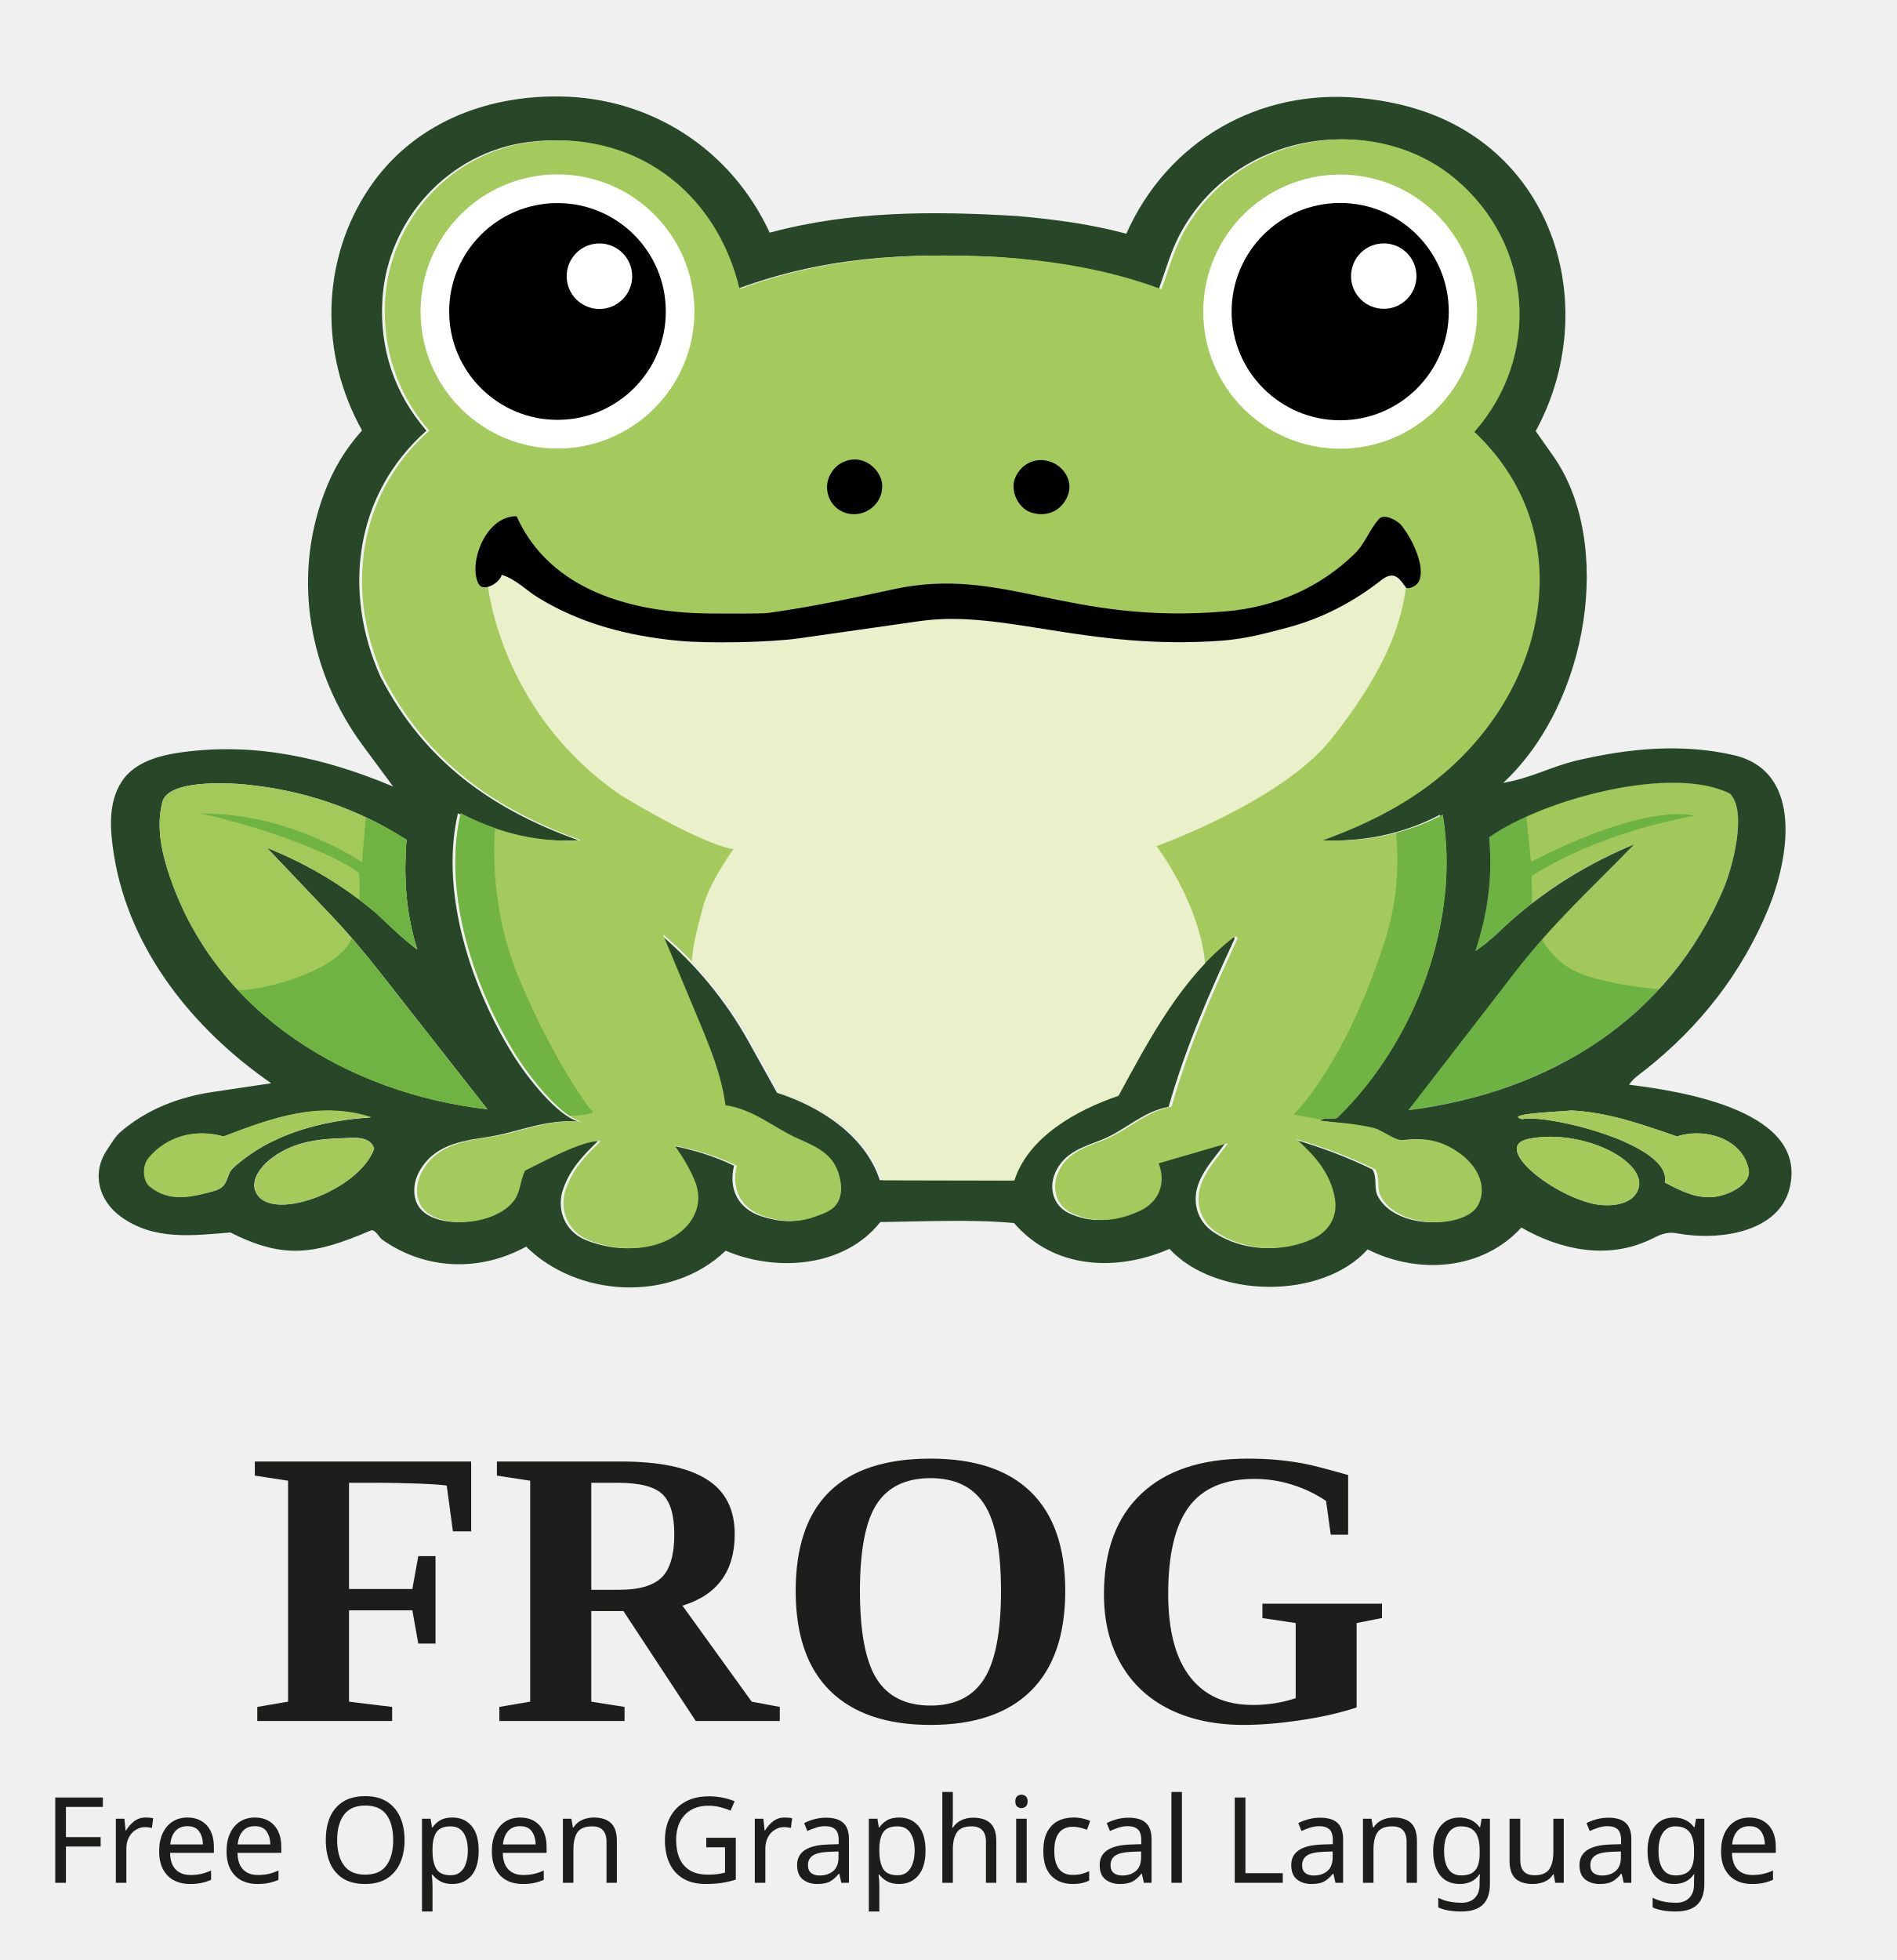
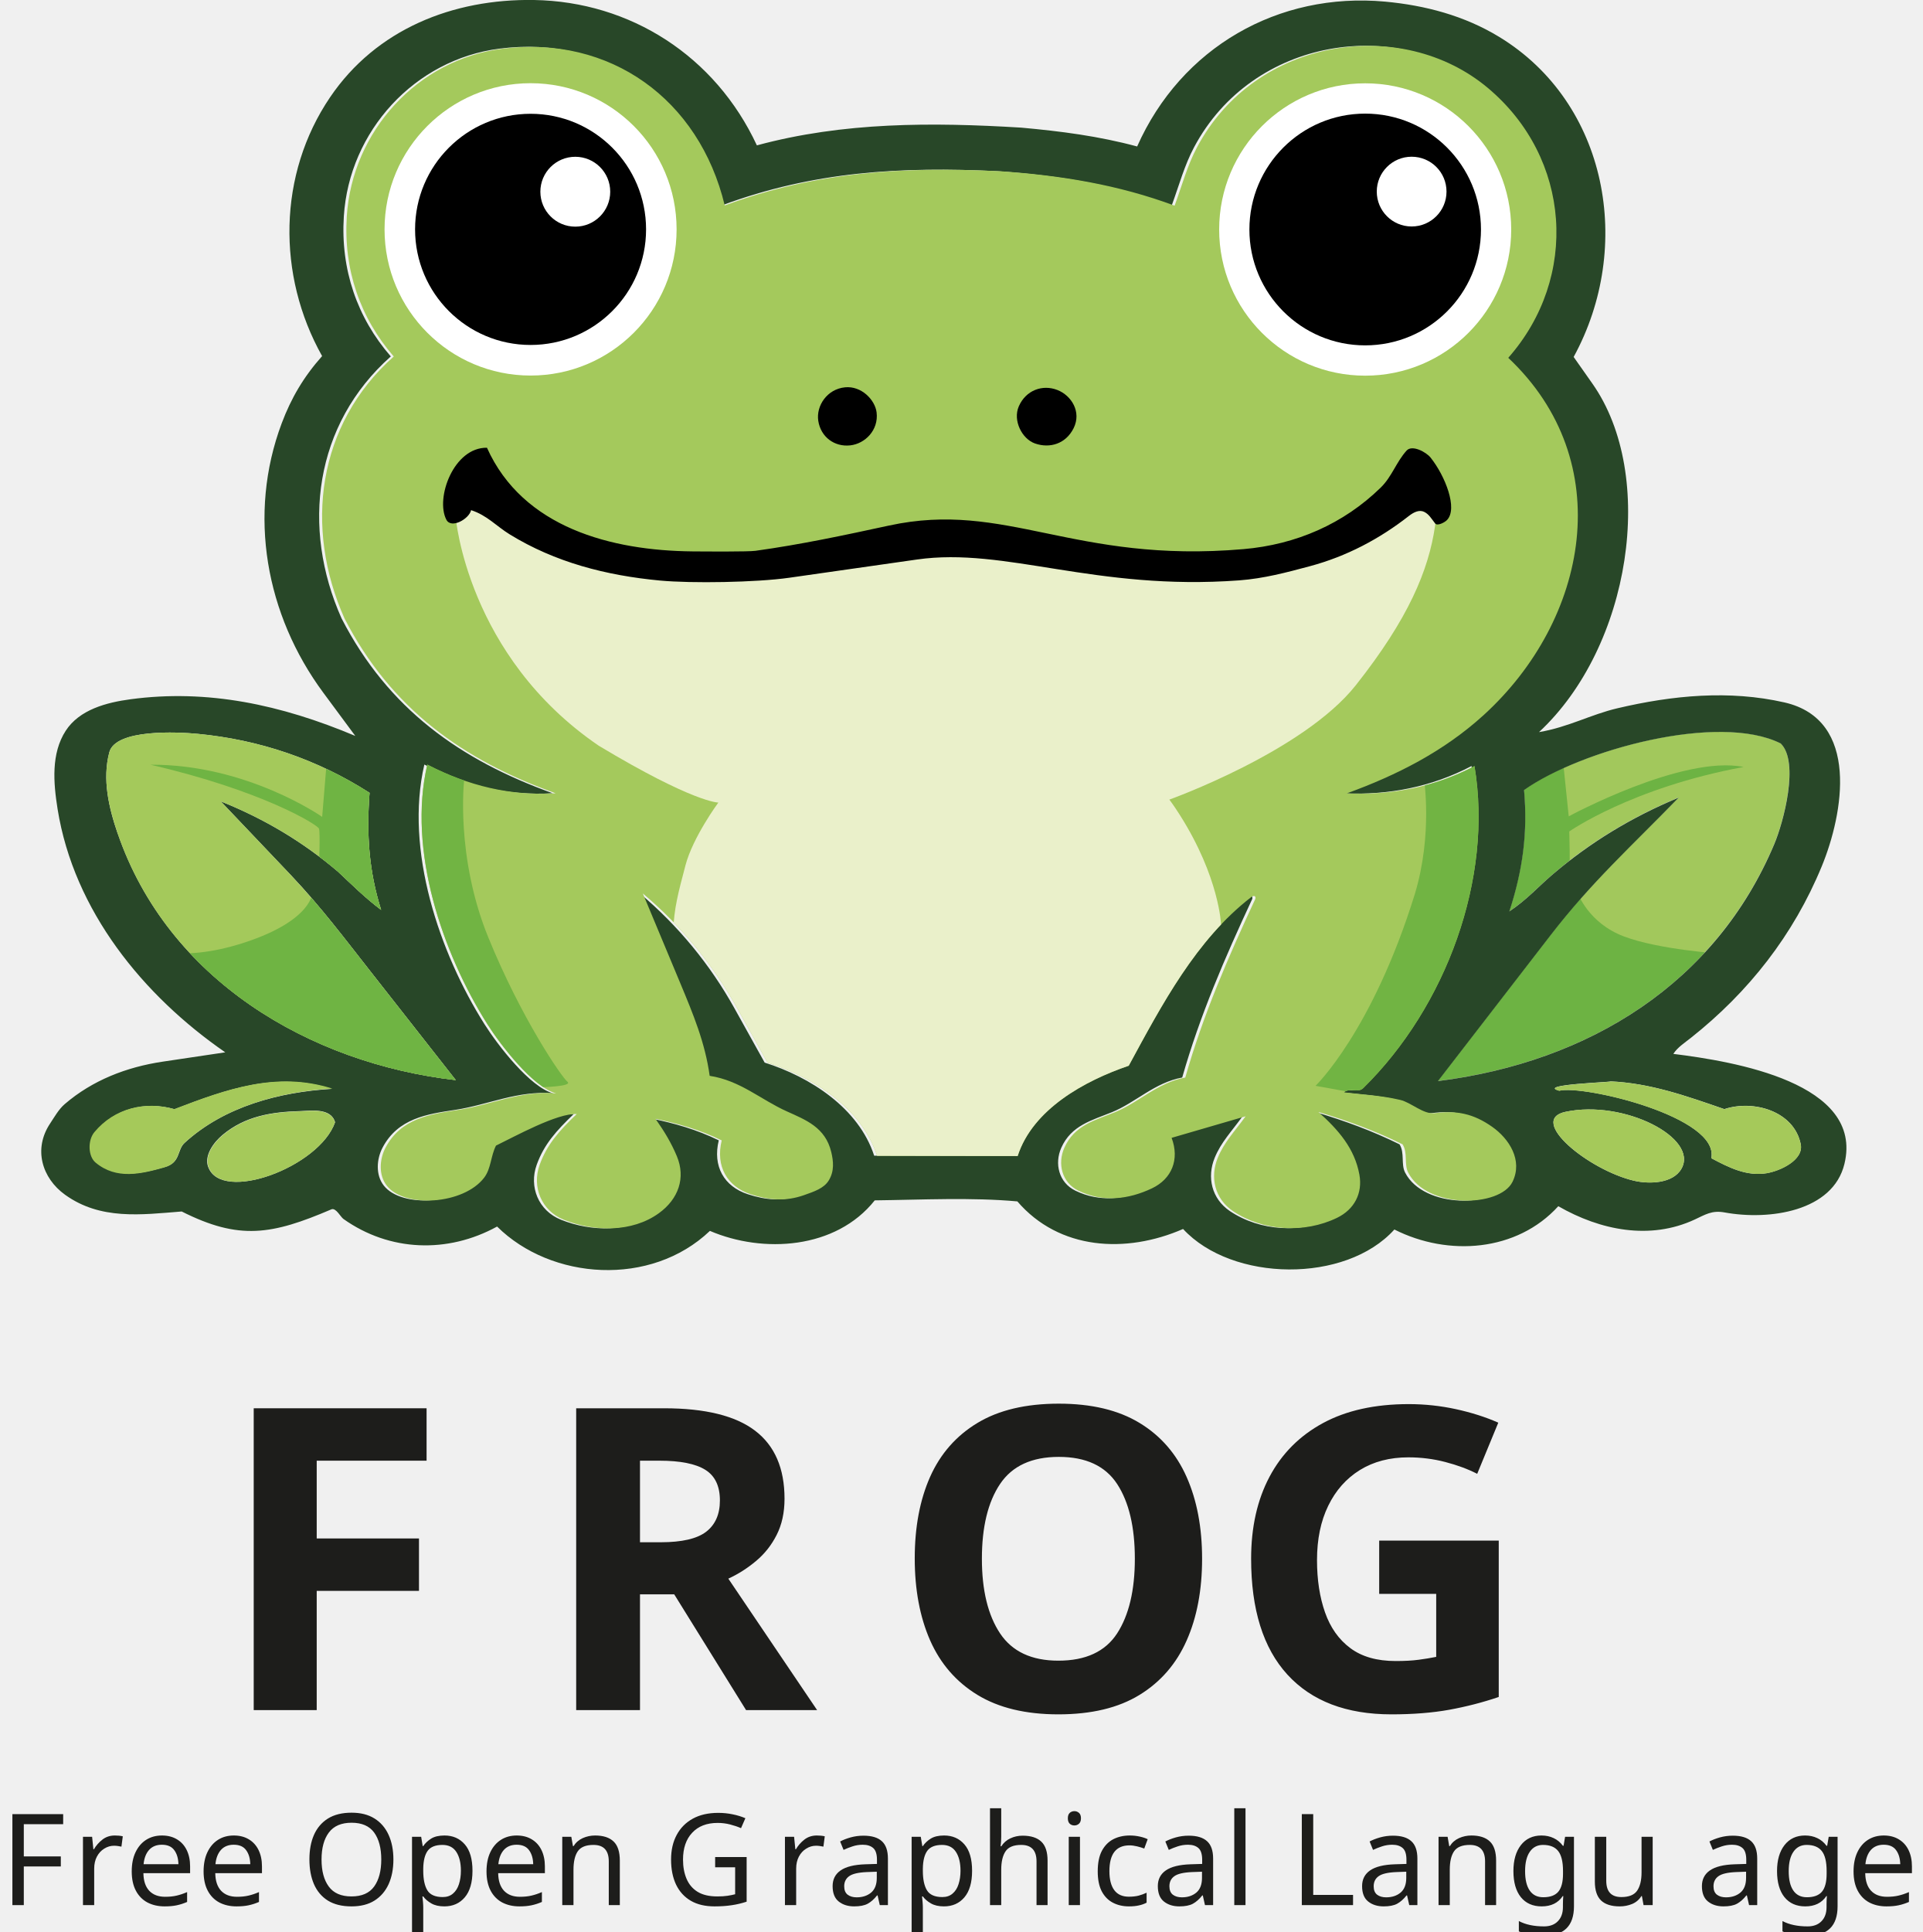
- <svg xmlns="http://www.w3.org/2000/svg" id="Calque_1" version="1.1" viewBox="0 0 349.16 360.77">
+ <svg xmlns="http://www.w3.org/2000/svg" id="Calque_1" data-name="Calque 1" viewBox="0 0 331.87 333.46">
  <defs>
    <style>
-       .st0 {
+       .cls-1 {
        fill: #a4c95b;
      }

-       .st1 {
+       .cls-2 {
+         font-family: Unbounded-SemiBold, Unbounded;
+         font-size: 72.96px;
+         font-weight: 600;
+       }
+ 
+       .cls-2, .cls-3 {
+         fill: #1d1d1b;
+       }
+ 
+       .cls-4 {
        fill: #eaf0ca;
      }

-       .st2 {
+       .cls-5 {
        fill: #71b443;
      }

-       .st3 {
+       .cls-6 {
+         letter-spacing: 0em;
+       }
+ 
+       .cls-3 {
        font-family: ArialRoundedMTBold, 'Arial Rounded MT Bold';
        font-size: 22px;
      }

-       .st3, .st4 {
-         fill: #1d1d1b;
-       }
- 
-       .st5 {
+       .cls-7 {
        fill: #fff;
      }

-       .st6 {
+       .cls-8 {
        fill: #284728;
      }

-       .st7 {
+       .cls-9 {
+         letter-spacing: -.04em;
+       }
+ 
+       .cls-10 {
        fill: #a4c95c;
      }

-       .st8 {
+       .cls-11 {
        clip-path: url(#clippath-1);
      }

-       .st9 {
+       .cls-12 {
        fill: #a5c95a;
      }

-       .st10 {
+       .cls-13 {
+         letter-spacing: -.01em;
+       }
+ 
+       .cls-14 {
+         letter-spacing: 0em;
+       }
+ 
+       .cls-15 {
        fill: #a2c85c;
      }

-       .st4 {
-         font-family: Unbounded-SemiBold, XJFBXJ+Unbounded-SemiBold;
-         font-size: 72.96px;
-         font-weight: 600;
+       .cls-16 {
+         letter-spacing: -.02em;
      }

-       .st11 {
+       .cls-17 {
+         letter-spacing: -.02em;
+       }
+ 
+       .cls-18 {
        clip-path: url(#clippath-2);
      }

-       .st12 {
+       .cls-19 {
        clip-path: url(#clippath);
      }

-       .st13 {
+       .cls-20 {
        fill: #6db343;
      }

-       .st14 {
+       .cls-21 {
        fill: #6fb443;
      }
    </style>
    <clipPath id="clippath">
-       <path class="st10" d="M278.73,179.13l-19.44,25.17c26.22-3.3,47.98-16.97,58.06-40.9,1.6-3.8,4.37-14.15,1.11-17.37-10.71-5.37-34.46,1.09-44.31,8.04.65,7.29-.2,13.79-2.54,20.95,2.98-1.97,4.95-4.23,7.46-6.37,6.5-5.55,13.64-9.89,21.77-13.27-8.12,8.36-14.97,14.5-22.11,23.75Z" />
+       <path class="cls-15" d="M267.69,161.39l-19.44,25.17c26.22-3.3,47.98-16.97,58.06-40.9,1.6-3.8,4.37-14.15,1.11-17.37-10.71-5.37-34.46,1.09-44.31,8.04.65,7.29-.2,13.79-2.54,20.95,2.98-1.97,4.95-4.23,7.46-6.37,6.5-5.55,13.64-9.89,21.77-13.27-8.12,8.36-14.97,14.5-22.11,23.75Z" />
    </clipPath>
    <clipPath id="clippath-1">
-       <path class="st7" d="M205.91,201.68c5.77-10.63,11.62-21.73,21.13-29.09.44-.34.85-.25.73.29-4.73,10.16-9.04,20.08-12.1,30.84-4.78.88-8.01,4.3-12.15,5.99-3.44,1.4-7.01,2.25-8.73,6.14-1.2,2.71-.45,5.99,2.42,7.39,4.17,2.04,8.6,1.56,12.72-.4,3.4-1.62,4.79-4.97,3.38-8.71l12.78-3.72c-1.96,2.7-3.71,4.48-4.81,7.16-1.37,3.33-.55,7.09,2.65,9.22,5.2,3.48,12.33,3.86,17.93,1.15,3.02-1.46,4.45-4.27,3.87-7.46-.82-4.52-3.63-7.74-7.07-10.81,5.16,1.54,9.85,3.27,14.53,5.58.92,1.48.23,3.43.96,4.87,3.24,6.31,15.85,6.05,18.02,1.59,1.82-3.73-.61-7.44-3.51-9.48-3.25-2.29-6.14-2.86-9.91-2.36-1.96.26-4.08-1.85-5.98-2.29-3.37-.78-6.54-.92-9.69-1.3,1.05-.88,2.41.17,3.31-.73,14.33-14.07,22.46-36.24,19.21-55.58-6.97,3.65-14.36,5.04-22.06,4.71,8.63-3.13,16.73-7.24,23.6-13.48,18.18-16.53,23.28-43.82,4.29-61.7,12.24-13.87,10.89-34.49-3.52-46.58-14.89-12.49-40.11-8.75-50.21,10.24-1.68,3.16-2.51,6.34-3.87,10.08-9.72-3.62-19.64-5.23-30.04-5.94-16.8-.81-31.78.04-47.63,5.9-4.4-18.32-19.79-29.43-38.41-27.05-14.62,1.87-25.91,14.24-26.84,28.94-.58,9.16,2.3,17.5,8.11,24.18-13.21,11.73-15.5,29.53-8.5,45.22,8.03,15.61,20.49,24.45,36.45,30.17-7.76.48-15.06-1.28-22.16-4.95-3.43,14.77,2.6,32.5,10.38,44.81,2.27,3.59,7.89,10.9,11.88,11.94-6.12-.55-11.27,2-16.93,2.85-4.85.73-9.89,1.46-12.56,6.55-1.01,1.94-1.22,4.67.23,6.52,3.08,3.93,13.28,3.27,16.82-1.38,1.2-1.57,1.12-3.72,2.04-5.53,3.3-1.6,10.58-5.63,13.94-5.45-3.03,2.91-5.12,5.22-6.4,8.76-1.37,3.8.28,7.93,4.18,9.49,5.29,2.12,11.81,2.17,16.37-1.11,3.44-2.47,4.69-6.15,3.13-9.87-.94-2.24-2.07-4.15-3.68-6.44,3.75.78,7.56,1.83,11.43,3.72-1.09,4.47.92,7.95,5.01,9.3,3.12,1.02,6,1.27,9.17.16,1.8-.63,3.46-1.19,4.29-2.53,1.01-1.63.81-3.38.44-4.92-1.02-4.26-4.37-5.53-7.69-7.03-4.46-2-8.04-5.33-13.3-6.12-.78-5.7-2.84-10.63-5.03-15.89l-6.51-15.59c6.63,5.59,12.13,12.29,16.3,19.78l5.24,9.42c7.83,2.47,16.23,7.82,18.91,16.07l24.26.05c2.61-8.09,11.58-13,19.16-15.58Z" />
+       <path class="cls-10" d="M194.87,183.94c5.77-10.63,11.62-21.73,21.13-29.09.44-.34.85-.25.73.29-4.73,10.16-9.04,20.08-12.1,30.84-4.78.88-8.01,4.3-12.15,5.99-3.44,1.4-7.01,2.25-8.73,6.14-1.2,2.71-.45,5.99,2.42,7.39,4.17,2.04,8.6,1.56,12.72-.4,3.4-1.62,4.79-4.97,3.38-8.71l12.78-3.72c-1.96,2.7-3.71,4.48-4.81,7.16-1.37,3.33-.55,7.09,2.65,9.22,5.2,3.48,12.33,3.86,17.93,1.15,3.02-1.46,4.45-4.27,3.87-7.46-.82-4.52-3.63-7.74-7.07-10.81,5.16,1.54,9.85,3.27,14.53,5.58.92,1.48.23,3.43.96,4.87,3.24,6.31,15.85,6.05,18.02,1.59,1.82-3.73-.61-7.44-3.51-9.48-3.25-2.29-6.14-2.86-9.91-2.36-1.96.26-4.08-1.85-5.98-2.29-3.37-.78-6.54-.92-9.69-1.3,1.05-.88,2.41.17,3.31-.73,14.33-14.07,22.46-36.24,19.21-55.58-6.97,3.65-14.36,5.04-22.06,4.71,8.63-3.13,16.73-7.24,23.6-13.48,18.18-16.53,23.28-43.82,4.29-61.7,12.24-13.87,10.89-34.49-3.52-46.58-14.89-12.49-40.11-8.75-50.21,10.24-1.68,3.16-2.51,6.34-3.87,10.08-9.72-3.62-19.64-5.23-30.04-5.94-16.8-.81-31.78.04-47.63,5.9-4.4-18.32-19.79-29.43-38.41-27.05-14.62,1.87-25.91,14.24-26.84,28.94-.58,9.16,2.3,17.5,8.11,24.18-13.21,11.73-15.5,29.53-8.5,45.22,8.03,15.61,20.49,24.45,36.45,30.17-7.76.48-15.06-1.28-22.16-4.95-3.43,14.77,2.6,32.5,10.38,44.81,2.27,3.59,7.89,10.9,11.88,11.94-6.12-.55-11.27,2-16.93,2.85-4.85.73-9.89,1.46-12.56,6.55-1.01,1.94-1.22,4.67.23,6.52,3.08,3.93,13.28,3.27,16.82-1.38,1.2-1.57,1.12-3.72,2.04-5.53,3.3-1.6,10.58-5.63,13.94-5.45-3.03,2.91-5.12,5.22-6.4,8.76-1.37,3.8.28,7.93,4.18,9.49,5.29,2.12,11.81,2.17,16.37-1.11,3.44-2.47,4.69-6.15,3.13-9.87-.94-2.24-2.07-4.15-3.68-6.44,3.75.78,7.56,1.83,11.43,3.72-1.09,4.47.92,7.95,5.01,9.3,3.12,1.02,6,1.27,9.17.16,1.8-.63,3.46-1.19,4.29-2.53,1.01-1.63.81-3.38.44-4.92-1.02-4.26-4.37-5.53-7.69-7.03-4.46-2-8.04-5.33-13.3-6.12-.78-5.7-2.84-10.63-5.03-15.89l-6.51-15.59c6.63,5.59,12.13,12.29,16.3,19.78l5.24,9.42c7.83,2.47,16.23,7.82,18.91,16.07l24.26.05c2.61-8.09,11.58-13,19.16-15.58Z" />
    </clipPath>
    <clipPath id="clippath-2">
-       <path class="st0" d="M61.35,168.9l-12.21-12.84c7.65,3.07,14.22,7.03,20.22,12.12,2.5,2.33,4.67,4.52,7.47,6.62-2.12-6.71-2.54-13.08-2-20.21-9-5.77-18.99-9.16-29.67-10.18-3.42-.33-14.19-.88-15.26,3.19-1.22,4.64-.11,9.49,1.45,14.03,8.66,25.15,33,39.64,58.36,42.55l-14.84-18.9c-4.4-5.6-8.47-11.02-13.53-16.37Z" />
+       <path class="cls-1" d="M50.32,151.15l-12.21-12.84c7.65,3.07,14.22,7.03,20.22,12.12,2.5,2.33,4.67,4.52,7.47,6.62-2.12-6.71-2.54-13.08-2-20.21-9-5.77-18.99-9.16-29.67-10.18-3.42-.33-14.19-.88-15.26,3.19-1.22,4.64-.11,9.49,1.45,14.03,8.66,25.15,33,39.64,58.36,42.55l-14.84-18.9c-4.4-5.6-8.47-11.02-13.53-16.37Z" />
    </clipPath>
  </defs>
-   <text class="st3" transform="translate(8.03 346.56)">
-     <tspan x="0" y="0">Free Open Graphical Language</tspan>
+   <text class="cls-3" transform="translate(0 328.82)">
+     <tspan class="cls-9" x="0" y="0">F</tspan>
+     <tspan class="cls-17" x="12.45" y="0">r</tspan>
+     <tspan x="21.54" y="0">ee Open G</tspan>
+     <tspan class="cls-17" x="133.64" y="0">r</tspan>
+     <tspan class="cls-13" x="142.73" y="0">a</tspan>
+     <tspan x="155.51" y="0">phical Langu</tspan>
+     <tspan class="cls-13" x="292.81" y="0">a</tspan>
+     <tspan class="cls-16" x="305.59" y="0">g</tspan>
+     <tspan class="cls-14" x="318.8" y="0">e</tspan>
  </text>
  <g>
    <g>
-       <path class="st10" d="M278.73,179.13l-19.44,25.17c26.22-3.3,47.98-16.97,58.06-40.9,1.6-3.8,4.37-14.15,1.11-17.37-10.71-5.37-34.46,1.09-44.31,8.04.65,7.29-.2,13.79-2.54,20.95,2.98-1.97,4.95-4.23,7.46-6.37,6.5-5.55,13.64-9.89,21.77-13.27-8.12,8.36-14.97,14.5-22.11,23.75Z" />
-       <g class="st12">
-         <path class="st13" d="M280.89,149.26l.97,9.39s19.65-10.65,30.19-8.52c-19.32,3.56-30.1,11.13-30.1,11.13,0,0,.19,6.19,0,7.45s-12.1,7.84-12.1,7.84l2.03-24,9-3.29Z" />
-         <path class="st13" d="M283.44,171.92s1.8,5.11,7.9,7.43,16.84,3,16.84,3l-18.55,16.74-25.49,5.21-4.86.5v-3.68l24.15-29.21Z" />
+       <path class="cls-15" d="M267.69,161.39l-19.44,25.17c26.22-3.3,47.98-16.97,58.06-40.9,1.6-3.8,4.37-14.15,1.11-17.37-10.71-5.37-34.46,1.09-44.31,8.04.65,7.29-.2,13.79-2.54,20.95,2.98-1.97,4.95-4.23,7.46-6.37,6.5-5.55,13.64-9.89,21.77-13.27-8.12,8.36-14.97,14.5-22.11,23.75Z" />
+       <g class="cls-19">
+         <path class="cls-20" d="M269.86,131.51l.97,9.39s19.65-10.65,30.19-8.52c-19.32,3.56-30.1,11.13-30.1,11.13,0,0,.19,6.19,0,7.45s-12.1,7.84-12.1,7.84l2.03-24,9-3.29Z" />
+         <path class="cls-20" d="M272.41,154.18s1.8,5.11,7.9,7.43,16.84,3,16.84,3l-18.55,16.74-25.49,5.21-4.86.5v-3.68l24.15-29.21Z" />
      </g>
    </g>
-     <path class="st6" d="M299.91,199.65c.76-1.16,1.87-1.85,3.03-2.77,9.99-7.91,17.73-17.77,22.61-29.63,3.71-9.02,6.67-25.27-6.44-28.27-9.52-2.17-19.3-1.24-28.86,1.01-4.61,1.08-8.45,3.26-13.52,4.11,15.87-14.74,20.37-44.31,9.21-60.16l-3.23-4.59c10.41-19.04,5.89-43.83-12.85-55.24-6.02-3.67-12.79-5.45-19.71-6.09-18.42-1.69-35.2,7.9-42.8,25-6.63-1.79-13.17-2.63-20-3.25-15.42-.94-30.73-.98-45.65,3.06-7.15-15.41-21.85-24.8-38.46-25.07-13.99-.23-27.24,5.03-35.21,16.78-9.02,13.3-9.21,30.73-1.38,44.68-3.17,3.56-5.33,7.22-6.98,11.61-5.9,15.74-2.75,33.05,7.18,46.48l5.53,7.47c-12.86-5.41-25.54-8.11-38.8-6.33-4.18.56-8.82,1.79-11.19,5.43-2.55,3.93-2.13,8.98-1.41,13.51,2.82,17.6,14.8,32.23,28.95,42l-10.8,1.61c-6.24.93-12.13,3.21-16.92,7.33-1.03.88-1.81,2.28-2.51,3.33-2.94,4.39-1.43,9.43,2.57,12.31,6.12,4.4,13.14,3.45,20.14,2.89,9.92,4.99,15.5,4.06,25.87-.38.78-.27,1.54,1.31,2.05,1.67,7.96,5.65,18,6,26.53,1.31,9.35,9.26,26.53,10.48,36.74.75,9.18,3.93,21.75,3.18,28.46-5.27,8.22-.1,16.68-.54,24.62.18,7.23,8.41,18.75,9.06,28.61,4.76,8.47,9.17,28.07,9.43,36.48.09,9.32,4.71,21.16,3.83,28.3-4.02,7.29,4.19,15.85,5.88,23.55,2.3,1.77-.82,2.96-1.63,5.13-1.23,7.78,1.43,18.74-.18,20.72-8.38,3.38-13.98-19.06-17.68-29.54-18.98ZM318.46,146.07c3.26,3.22.49,13.57-1.11,17.37-10.08,23.93-31.85,37.6-58.06,40.9l19.44-25.17c7.14-9.25,13.99-15.38,22.11-23.75-8.13,3.38-15.26,7.72-21.77,13.27-2.51,2.14-4.47,4.39-7.46,6.37,2.34-7.16,3.19-13.65,2.54-20.95,9.85-6.95,33.6-13.41,44.31-8.04ZM39.49,219.17c-3.98,1.12-8.21,2.16-11.79-.81-1.31-1.09-1.38-3.82-.22-5.22,3.41-4.11,8.71-5.37,13.69-3.94,9-3.45,17.59-6.54,27.08-3.51-8.95.56-18.46,3-25.35,9.32-1.34,1.23-.65,3.39-3.41,4.17ZM46.97,219.16c-.74-2.03,1.01-4.31,2.5-5.55,3.88-3.23,8.43-3.96,13.38-4.1,1.81-.05,5.32-.62,6.03,1.93-2.72,7.75-19.61,14-21.9,7.72ZM31.35,161.62c-1.56-4.54-2.67-9.38-1.45-14.03,1.07-4.07,11.84-3.52,15.26-3.19,10.68,1.02,20.66,4.41,29.67,10.18-.53,7.13-.12,13.5,2,20.21-2.8-2.1-4.97-4.29-7.47-6.62-6-5.09-12.57-9.05-20.22-12.12l12.21,12.84c5.06,5.35,9.13,10.77,13.53,16.37l14.84,18.9c-25.36-2.91-49.7-17.4-58.36-42.55ZM271.64,221.72c-2.17,4.46-14.78,4.72-18.02-1.59-.74-1.43-.04-3.39-.96-4.87-4.68-2.31-9.37-4.03-14.53-5.58,3.44,3.07,6.25,6.29,7.07,10.81.58,3.2-.86,6-3.87,7.46-5.61,2.71-12.73,2.32-17.93-1.15-3.2-2.14-4.02-5.89-2.65-9.22,1.1-2.68,2.85-4.46,4.81-7.16l-12.78,3.72c1.41,3.74.03,7.09-3.38,8.71-4.12,1.96-8.55,2.43-12.72.4-2.86-1.4-3.62-4.68-2.42-7.39,1.73-3.89,5.29-4.74,8.73-6.14,4.14-1.68,7.37-5.11,12.15-5.99,3.06-10.75,7.37-20.68,12.1-30.84.11-.54-.29-.63-.73-.29-9.51,7.36-15.37,18.46-21.13,29.09-7.58,2.59-16.55,7.49-19.16,15.58l-24.26-.05c-2.68-8.24-11.08-13.6-18.91-16.07l-5.24-9.42c-4.17-7.49-9.67-14.19-16.3-19.78l6.51,15.59c2.2,5.26,4.25,10.19,5.03,15.89,5.27.79,8.85,4.12,13.3,6.12,3.32,1.49,6.66,2.77,7.69,7.03.37,1.54.57,3.29-.44,4.92-.83,1.34-2.49,1.9-4.29,2.53-3.17,1.11-6.05.86-9.17-.16-4.1-1.34-6.1-4.82-5.01-9.3-3.88-1.89-7.68-2.94-11.43-3.72,1.61,2.3,2.74,4.2,3.68,6.44,1.56,3.72.3,7.4-3.13,9.87-4.56,3.28-11.08,3.23-16.37,1.11-3.9-1.56-5.55-5.7-4.18-9.49,1.28-3.54,3.37-5.84,6.4-8.76-3.36-.18-10.64,3.84-13.94,5.45-.92,1.81-.84,3.96-2.04,5.53-3.54,4.64-13.74,5.3-16.82,1.38-1.45-1.85-1.24-4.58-.23-6.52,2.66-5.09,7.7-5.82,12.56-6.55,5.66-.85,10.81-3.39,16.93-2.85-3.99-1.03-9.61-8.34-11.88-11.94-7.77-12.3-13.81-30.04-10.38-44.81,7.1,3.67,14.39,5.43,22.16,4.95-15.96-5.72-28.41-14.56-36.45-30.17-7-15.7-4.71-33.49,8.5-45.22-5.81-6.67-8.69-15.01-8.11-24.18.92-14.7,12.22-27.06,26.84-28.94,18.61-2.39,34.01,8.73,38.41,27.05,15.86-5.87,30.83-6.72,47.63-5.9,10.39.71,20.32,2.32,30.04,5.94,1.36-3.74,2.19-6.91,3.87-10.08,10.1-18.99,35.33-22.73,50.21-10.24,14.41,12.09,15.76,32.71,3.52,46.58,19,17.88,13.89,45.17-4.29,61.7-6.87,6.24-14.96,10.35-23.6,13.48,7.7.33,15.09-1.06,22.06-4.71,3.25,19.35-4.88,41.52-19.21,55.58-.91.89-2.26-.15-3.31.73,3.16.37,6.32.51,9.69,1.3,1.9.44,4.02,2.55,5.98,2.29,3.77-.5,6.66.07,9.91,2.36,2.9,2.05,5.33,5.76,3.51,9.48ZM301.32,219.49c-1.48,2.57-5.59,2.65-8.14,2.06-7.82-1.81-18.51-10.49-11.87-11.9,10.11-2.15,23.07,4.52,20.01,9.84ZM316.11,220.23c-3.51.59-6.49-.91-9.64-2.58,1.49-7.12-22.05-12.69-26.25-11.65-4.04-1.08,9.48-1.48,8.83-1.61-.09,0-.17-.02-.26-.02.14,0,.22.01.26.02,6.95.31,13.15,2.54,19.67,4.79,5.04-1.67,12.04.35,13.19,6.04.56,2.75-3.58,4.63-5.81,5Z" />
+     <path class="cls-8" d="M288.88,181.91c.76-1.16,1.87-1.85,3.03-2.77,9.99-7.91,17.73-17.77,22.61-29.63,3.71-9.02,6.67-25.27-6.44-28.27-9.52-2.17-19.3-1.24-28.86,1.01-4.61,1.08-8.45,3.26-13.52,4.11,15.87-14.74,20.37-44.31,9.21-60.16l-3.23-4.59c10.41-19.04,5.89-43.83-12.85-55.24-6.02-3.67-12.79-5.45-19.71-6.09-18.42-1.69-35.2,7.9-42.8,25-6.63-1.79-13.17-2.63-20-3.25-15.42-.94-30.73-.98-45.65,3.06C123.5,9.67,108.81.28,92.2,0c-13.99-.23-27.24,5.03-35.21,16.78-9.02,13.3-9.21,30.73-1.38,44.68-3.17,3.56-5.33,7.22-6.98,11.61-5.9,15.74-2.75,33.05,7.18,46.48l5.53,7.47c-12.86-5.41-25.54-8.11-38.8-6.33-4.18.56-8.82,1.79-11.19,5.43-2.55,3.93-2.13,8.98-1.41,13.51,2.82,17.6,14.8,32.23,28.95,42l-10.8,1.61c-6.24.93-12.13,3.21-16.92,7.33-1.03.88-1.81,2.28-2.51,3.33-2.94,4.39-1.43,9.43,2.57,12.31,6.12,4.4,13.14,3.45,20.14,2.89,9.92,4.99,15.5,4.06,25.87-.38.78-.27,1.54,1.31,2.05,1.67,7.96,5.65,18,6,26.53,1.31,9.35,9.26,26.53,10.48,36.74.75,9.18,3.93,21.75,3.18,28.46-5.27,8.22-.1,16.68-.54,24.62.18,7.23,8.41,18.75,9.06,28.61,4.76,8.47,9.17,28.07,9.43,36.48.09,9.32,4.71,21.16,3.83,28.3-4.02,7.29,4.19,15.85,5.88,23.55,2.3,1.77-.82,2.96-1.63,5.13-1.23,7.78,1.43,18.74-.18,20.72-8.38,3.38-13.98-19.06-17.68-29.54-18.98ZM307.43,128.32c3.26,3.22.49,13.57-1.11,17.37-10.08,23.93-31.85,37.6-58.06,40.9l19.44-25.17c7.14-9.25,13.99-15.38,22.11-23.75-8.13,3.38-15.26,7.72-21.77,13.27-2.51,2.14-4.47,4.39-7.46,6.37,2.34-7.16,3.19-13.65,2.54-20.95,9.85-6.95,33.6-13.41,44.31-8.04ZM28.46,201.42c-3.98,1.12-8.21,2.16-11.79-.81-1.31-1.09-1.38-3.82-.22-5.22,3.41-4.11,8.71-5.37,13.69-3.94,9-3.45,17.59-6.54,27.08-3.51-8.95.56-18.46,3-25.35,9.32-1.34,1.23-.65,3.39-3.41,4.17ZM35.94,201.42c-.74-2.03,1.01-4.31,2.5-5.55,3.88-3.23,8.43-3.96,13.38-4.1,1.81-.05,5.32-.62,6.03,1.93-2.72,7.75-19.61,14-21.9,7.72ZM20.32,143.88c-1.56-4.54-2.67-9.38-1.45-14.03,1.07-4.07,11.84-3.52,15.26-3.19,10.68,1.02,20.66,4.41,29.67,10.18-.53,7.13-.12,13.5,2,20.21-2.8-2.1-4.97-4.29-7.47-6.62-6-5.09-12.57-9.05-20.22-12.12l12.21,12.84c5.06,5.35,9.13,10.77,13.53,16.37l14.84,18.9c-25.36-2.91-49.7-17.4-58.36-42.55ZM260.6,203.97c-2.17,4.46-14.78,4.72-18.02-1.59-.74-1.43-.04-3.39-.96-4.87-4.68-2.31-9.37-4.03-14.53-5.58,3.44,3.07,6.25,6.29,7.07,10.81.58,3.2-.86,6-3.87,7.46-5.61,2.71-12.73,2.32-17.93-1.15-3.2-2.14-4.02-5.89-2.65-9.22,1.1-2.68,2.85-4.46,4.81-7.16l-12.78,3.72c1.41,3.74.03,7.09-3.38,8.71-4.12,1.96-8.55,2.43-12.72.4-2.86-1.4-3.62-4.68-2.42-7.39,1.73-3.89,5.29-4.74,8.73-6.14,4.14-1.68,7.37-5.11,12.15-5.99,3.06-10.75,7.37-20.68,12.1-30.84.11-.54-.29-.63-.73-.29-9.51,7.36-15.37,18.46-21.13,29.09-7.58,2.59-16.55,7.49-19.16,15.58l-24.26-.05c-2.68-8.24-11.08-13.6-18.91-16.07l-5.24-9.42c-4.17-7.49-9.67-14.19-16.3-19.78l6.51,15.59c2.2,5.26,4.25,10.19,5.03,15.89,5.27.79,8.85,4.12,13.3,6.12,3.32,1.49,6.66,2.77,7.69,7.03.37,1.54.57,3.29-.44,4.92-.83,1.34-2.49,1.9-4.29,2.53-3.17,1.11-6.05.86-9.17-.16-4.1-1.34-6.1-4.82-5.01-9.3-3.88-1.89-7.68-2.94-11.43-3.72,1.61,2.3,2.74,4.2,3.68,6.44,1.56,3.72.3,7.4-3.13,9.87-4.56,3.28-11.08,3.23-16.37,1.11-3.9-1.56-5.55-5.7-4.18-9.49,1.28-3.54,3.37-5.84,6.4-8.76-3.36-.18-10.64,3.84-13.94,5.45-.92,1.81-.84,3.96-2.04,5.53-3.54,4.64-13.74,5.3-16.82,1.38-1.45-1.85-1.24-4.58-.23-6.52,2.66-5.09,7.7-5.82,12.56-6.55,5.66-.85,10.81-3.39,16.93-2.85-3.99-1.03-9.61-8.34-11.88-11.94-7.77-12.3-13.81-30.04-10.38-44.81,7.1,3.67,14.39,5.43,22.16,4.95-15.96-5.72-28.41-14.56-36.45-30.17-7-15.7-4.71-33.49,8.5-45.22-5.81-6.67-8.69-15.01-8.11-24.18.92-14.7,12.22-27.06,26.84-28.94,18.61-2.39,34.01,8.73,38.41,27.05,15.86-5.87,30.83-6.72,47.63-5.9,10.39.71,20.32,2.32,30.04,5.94,1.36-3.74,2.19-6.91,3.87-10.08,10.1-18.99,35.33-22.73,50.21-10.24,14.41,12.09,15.76,32.71,3.52,46.58,19,17.88,13.89,45.17-4.29,61.7-6.87,6.24-14.96,10.35-23.6,13.48,7.7.33,15.09-1.06,22.06-4.71,3.25,19.35-4.88,41.52-19.21,55.58-.91.89-2.26-.15-3.31.73,3.16.37,6.32.51,9.69,1.3,1.9.44,4.02,2.55,5.98,2.29,3.77-.5,6.66.07,9.91,2.36,2.9,2.05,5.33,5.76,3.51,9.48ZM290.28,201.74c-1.48,2.57-5.59,2.65-8.14,2.06-7.82-1.81-18.51-10.49-11.87-11.9,10.11-2.15,23.07,4.52,20.01,9.84ZM305.08,202.48c-3.51.59-6.49-.91-9.64-2.58,1.49-7.12-22.05-12.69-26.25-11.65-4.04-1.08,9.48-1.48,8.83-1.61-.09,0-.17-.02-.26-.02.14,0,.22.01.26.02,6.95.31,13.15,2.54,19.67,4.79,5.04-1.67,12.04.35,13.19,6.04.56,2.75-3.58,4.63-5.81,5Z" />
    <g>
-       <path class="st7" d="M205.91,201.68c5.77-10.63,11.62-21.73,21.13-29.09.44-.34.85-.25.73.29-4.73,10.16-9.04,20.08-12.1,30.84-4.78.88-8.01,4.3-12.15,5.99-3.44,1.4-7.01,2.25-8.73,6.14-1.2,2.71-.45,5.99,2.42,7.39,4.17,2.04,8.6,1.56,12.72-.4,3.4-1.62,4.79-4.97,3.38-8.71l12.78-3.72c-1.96,2.7-3.71,4.48-4.81,7.16-1.37,3.33-.55,7.09,2.65,9.22,5.2,3.48,12.33,3.86,17.93,1.15,3.02-1.46,4.45-4.27,3.87-7.46-.82-4.52-3.63-7.74-7.07-10.81,5.16,1.54,9.85,3.27,14.53,5.58.92,1.48.23,3.43.96,4.87,3.24,6.31,15.85,6.05,18.02,1.59,1.82-3.73-.61-7.44-3.51-9.48-3.25-2.29-6.14-2.86-9.91-2.36-1.96.26-4.08-1.85-5.98-2.29-3.37-.78-6.54-.92-9.69-1.3,1.05-.88,2.41.17,3.31-.73,14.33-14.07,22.46-36.24,19.21-55.58-6.97,3.65-14.36,5.04-22.06,4.71,8.63-3.13,16.73-7.24,23.6-13.48,18.18-16.53,23.28-43.82,4.29-61.7,12.24-13.87,10.89-34.49-3.52-46.58-14.89-12.49-40.11-8.75-50.21,10.24-1.68,3.16-2.51,6.34-3.87,10.08-9.72-3.62-19.64-5.23-30.04-5.94-16.8-.81-31.78.04-47.63,5.9-4.4-18.32-19.79-29.43-38.41-27.05-14.62,1.87-25.91,14.24-26.84,28.94-.58,9.16,2.3,17.5,8.11,24.18-13.21,11.73-15.5,29.53-8.5,45.22,8.03,15.61,20.49,24.45,36.45,30.17-7.76.48-15.06-1.28-22.16-4.95-3.43,14.77,2.6,32.5,10.38,44.81,2.27,3.59,7.89,10.9,11.88,11.94-6.12-.55-11.27,2-16.93,2.85-4.85.73-9.89,1.46-12.56,6.55-1.01,1.94-1.22,4.67.23,6.52,3.08,3.93,13.28,3.27,16.82-1.38,1.2-1.57,1.12-3.72,2.04-5.53,3.3-1.6,10.58-5.63,13.94-5.45-3.03,2.91-5.12,5.22-6.4,8.76-1.37,3.8.28,7.93,4.18,9.49,5.29,2.12,11.81,2.17,16.37-1.11,3.44-2.47,4.69-6.15,3.13-9.87-.94-2.24-2.07-4.15-3.68-6.44,3.75.78,7.56,1.83,11.43,3.72-1.09,4.47.92,7.95,5.01,9.3,3.12,1.02,6,1.27,9.17.16,1.8-.63,3.46-1.19,4.29-2.53,1.01-1.63.81-3.38.44-4.92-1.02-4.26-4.37-5.53-7.69-7.03-4.46-2-8.04-5.33-13.3-6.12-.78-5.7-2.84-10.63-5.03-15.89l-6.51-15.59c6.63,5.59,12.13,12.29,16.3,19.78l5.24,9.42c7.83,2.47,16.23,7.82,18.91,16.07l24.26.05c2.61-8.09,11.58-13,19.16-15.58Z" />
-       <g class="st8">
-         <path class="st1" d="M89.71,107.06s1.98,23.9,24.69,39.39c16.45,9.88,20.65,9.81,20.65,9.81,0,0-4.39,5.94-5.68,10.84s-1.94,7.29-2.13,11.42,12.84,23.68,12.84,23.68l7.74,4.26,9.73,11.23,4.85,2.62h25.29l4.3-10.87,20.86-8.78,8.99-23.33s-.28-8.15-7.12-18.93c-1.13-1.78-1.81-2.65-1.81-2.65,0,0,23.1-8.26,32.19-19.74s12.58-19.87,13.68-27.48-4.45-3.61-4.45-3.61l-25.48,9.94s-39.1-2.06-48.26-4.39-30.71,2.19-38.58,3.74-17.55,1.03-26.19-1.16-19.74-12.65-23.1-10.71-3.02,4.74-3.02,4.74Z" />
-         <path class="st2" d="M91.16,152.46s-1.52,13.09,4.15,27.03,12.65,24.12,13.68,24.96-4.66.96-4.66.96l-12.11-7.86-13.91-37.16,4.39-14.71,7.02,5.42,1.44,1.36Z" />
-         <path class="st2" d="M256.86,152.13s1.55,9.55-1.55,19.87c-7.35,23.74-17.16,33.16-17.16,33.16l8.57,1.55,9.62-10.46,17.72-32.15-6.11-15.59-3.1-2.84-8,6.45Z" />
+       <path class="cls-10" d="M194.87,183.94c5.77-10.63,11.62-21.73,21.13-29.09.44-.34.85-.25.73.29-4.73,10.16-9.04,20.08-12.1,30.84-4.78.88-8.01,4.3-12.15,5.99-3.44,1.4-7.01,2.25-8.73,6.14-1.2,2.71-.45,5.99,2.42,7.39,4.17,2.04,8.6,1.56,12.72-.4,3.4-1.62,4.79-4.97,3.38-8.71l12.78-3.72c-1.96,2.7-3.71,4.48-4.81,7.16-1.37,3.33-.55,7.09,2.65,9.22,5.2,3.48,12.33,3.86,17.93,1.15,3.02-1.46,4.45-4.27,3.87-7.46-.82-4.52-3.63-7.74-7.07-10.81,5.16,1.54,9.85,3.27,14.53,5.58.92,1.48.23,3.43.96,4.87,3.24,6.31,15.85,6.05,18.02,1.59,1.82-3.73-.61-7.44-3.51-9.48-3.25-2.29-6.14-2.86-9.91-2.36-1.96.26-4.08-1.85-5.98-2.29-3.37-.78-6.54-.92-9.69-1.3,1.05-.88,2.41.17,3.31-.73,14.33-14.07,22.46-36.24,19.21-55.58-6.97,3.65-14.36,5.04-22.06,4.71,8.63-3.13,16.73-7.24,23.6-13.48,18.18-16.53,23.28-43.82,4.29-61.7,12.24-13.87,10.89-34.49-3.52-46.58-14.89-12.49-40.11-8.75-50.21,10.24-1.68,3.16-2.51,6.34-3.87,10.08-9.72-3.62-19.64-5.23-30.04-5.94-16.8-.81-31.78.04-47.63,5.9-4.4-18.32-19.79-29.43-38.41-27.05-14.62,1.87-25.91,14.24-26.84,28.94-.58,9.16,2.3,17.5,8.11,24.18-13.21,11.73-15.5,29.53-8.5,45.22,8.03,15.61,20.49,24.45,36.45,30.17-7.76.48-15.06-1.28-22.16-4.95-3.43,14.77,2.6,32.5,10.38,44.81,2.27,3.59,7.89,10.9,11.88,11.94-6.12-.55-11.27,2-16.93,2.85-4.85.73-9.89,1.46-12.56,6.55-1.01,1.94-1.22,4.67.23,6.52,3.08,3.93,13.28,3.27,16.82-1.38,1.2-1.57,1.12-3.72,2.04-5.53,3.3-1.6,10.58-5.63,13.94-5.45-3.03,2.91-5.12,5.22-6.4,8.76-1.37,3.8.28,7.93,4.18,9.49,5.29,2.12,11.81,2.17,16.37-1.11,3.44-2.47,4.69-6.15,3.13-9.87-.94-2.24-2.07-4.15-3.68-6.44,3.75.78,7.56,1.83,11.43,3.72-1.09,4.47.92,7.95,5.01,9.3,3.12,1.02,6,1.27,9.17.16,1.8-.63,3.46-1.19,4.29-2.53,1.01-1.63.81-3.38.44-4.92-1.02-4.26-4.37-5.53-7.69-7.03-4.46-2-8.04-5.33-13.3-6.12-.78-5.7-2.84-10.63-5.03-15.89l-6.51-15.59c6.63,5.59,12.13,12.29,16.3,19.78l5.24,9.42c7.83,2.47,16.23,7.82,18.91,16.07l24.26.05c2.61-8.09,11.58-13,19.16-15.58Z" />
+       <g class="cls-11">
+         <path class="cls-4" d="M78.68,89.32s1.98,23.9,24.69,39.39c16.45,9.88,20.65,9.81,20.65,9.81,0,0-4.39,5.94-5.68,10.84s-1.94,7.29-2.13,11.42,12.84,23.68,12.84,23.68l7.74,4.26,9.73,11.23,4.85,2.62h25.29l4.3-10.87,20.86-8.78,8.99-23.33s-.28-8.15-7.12-18.93c-1.13-1.78-1.81-2.65-1.81-2.65,0,0,23.1-8.26,32.19-19.74s12.58-19.87,13.68-27.48-4.45-3.61-4.45-3.61l-25.48,9.94s-39.1-2.06-48.26-4.39-30.71,2.19-38.58,3.74-17.55,1.03-26.19-1.16-19.74-12.65-23.1-10.71-3.02,4.74-3.02,4.74Z" />
+         <path class="cls-5" d="M80.13,134.71s-1.52,13.09,4.15,27.03,12.65,24.12,13.68,24.96-4.66.96-4.66.96l-12.11-7.86-13.91-37.16,4.39-14.71,7.02,5.42,1.44,1.36Z" />
+         <path class="cls-5" d="M245.83,134.38s1.55,9.55-1.55,19.87c-7.35,23.74-17.16,33.16-17.16,33.16l8.57,1.55,9.62-10.46,17.72-32.15-6.11-15.59-3.1-2.84-8,6.45Z" />
      </g>
    </g>
-     <path class="st9" d="M39.43,219.22c2.78-.78,2.08-2.96,3.43-4.2,6.95-6.37,16.53-8.83,25.55-9.39-9.56-3.05-18.22.06-27.29,3.54-5.02-1.44-10.36-.16-13.8,3.98-1.17,1.41-1.1,4.17.22,5.26,3.61,3,7.87,1.95,11.89.82Z" />
-     <path class="st9" d="M306.48,217.65c3.15,1.66,6.13,3.16,9.64,2.58,2.23-.37,6.37-2.25,5.81-5-1.15-5.69-8.15-7.71-13.19-6.04-6.61-2.28-12.88-4.55-19.94-4.81,2.59.1-12.85.48-8.57,1.63,4.19-1.04,27.74,4.53,26.25,11.65Z" />
-     <path class="st9" d="M68.87,211.48c-.71-2.55-4.21-1.98-6.01-1.93-4.94.14-9.47.86-13.34,4.08-1.48,1.24-3.23,3.5-2.49,5.53,2.28,6.26,19.12.04,21.83-7.69Z" />
-     <path class="st9" d="M301.32,219.49c3.06-5.32-9.9-11.99-20.01-9.84-6.63,1.41,4.05,10.09,11.87,11.9,2.55.59,6.66.51,8.14-2.06Z" />
-     <ellipse class="st5" cx="246.72" cy="57.36" rx="25.21" ry="25.23" />
-     <ellipse class="st5" cx="102.63" cy="57.33" rx="25.21" ry="25.23" />
-     <path d="M266.71,57.36c0,11.05-8.95,20-19.99,20s-19.99-8.96-19.99-20,8.95-20,19.99-20,19.99,8.96,19.99,20ZM260.76,50.82c0-3.33-2.69-6.02-6.02-6.02s-6.02,2.7-6.02,6.02,2.69,6.02,6.02,6.02,6.02-2.7,6.02-6.02Z" />
-     <path d="M122.57,57.33c0,11.02-8.93,19.95-19.94,19.95s-19.94-8.93-19.94-19.95,8.93-19.95,19.94-19.95,19.94,8.93,19.94,19.95ZM116.38,50.84c0-3.33-2.7-6.03-6.03-6.03s-6.03,2.7-6.03,6.03,2.7,6.03,6.03,6.03,6.03-2.7,6.03-6.03Z" />
-     <path d="M258.01,96.73c2.54,3.18,4.74,8.82,2.83,10.78-.41.43-1.67,1.07-2.04.59-.7-.9-1.05-1.57-1.87-1.99s-1.76-.01-2.65.68c-5.11,4-10.79,6.99-17.09,8.68-4.07,1.09-7.95,2.13-12.22,2.45-24.94,1.84-40.33-5.79-55.63-3.6l-22.07,3.15c-5.7.81-16.82.99-22.3.48-9.28-.87-18.1-3.14-25.96-7.98-2.29-1.41-3.89-3.28-6.65-4.17-.31,1.49-3.42,3.29-4.27,1.65-1.93-3.71,1.26-12.51,7.01-12.42,6.21,13.83,21.55,17.76,35.49,17.89,2.51.02,9.64.07,10.86-.1,7.86-1.09,15.35-2.69,23.06-4.36,20.24-4.39,31.81,6.6,61.19,4.07,9.1-.78,17.29-4.37,23.69-10.61,1.96-1.91,2.68-4.41,4.48-6.4.96-1.06,3.4.27,4.14,1.21Z" />
-     <path d="M156.92,84.59c2.84-.28,5.19,2.18,5.45,4.34.37,3.06-2.01,5.4-4.55,5.68-2.74.3-5.09-1.45-5.52-4.23-.4-2.59,1.52-5.49,4.62-5.79Z" />
-     <path d="M196.39,91.64c-1.35,2.72-4.11,3.55-6.68,2.65-2.23-.78-3.86-3.95-2.79-6.41,1.22-2.78,4.09-3.83,6.68-2.81,2.42.96,4.17,3.78,2.79,6.57Z" />
+     <path class="cls-12" d="M28.4,201.48c2.78-.78,2.08-2.96,3.43-4.2,6.95-6.37,16.53-8.83,25.55-9.39-9.56-3.05-18.22.06-27.29,3.54-5.02-1.44-10.36-.16-13.8,3.98-1.17,1.41-1.1,4.17.22,5.26,3.61,3,7.87,1.95,11.89.82Z" />
+     <path class="cls-12" d="M295.44,199.91c3.15,1.66,6.13,3.16,9.64,2.58,2.23-.37,6.37-2.25,5.81-5-1.15-5.69-8.15-7.71-13.19-6.04-6.61-2.28-12.88-4.55-19.94-4.81,2.59.1-12.85.48-8.57,1.63,4.19-1.04,27.74,4.53,26.25,11.65Z" />
+     <path class="cls-12" d="M57.84,193.74c-.71-2.55-4.21-1.98-6.01-1.93-4.94.14-9.47.86-13.34,4.08-1.48,1.24-3.23,3.5-2.49,5.53,2.28,6.26,19.12.04,21.83-7.69Z" />
+     <path class="cls-12" d="M290.28,201.74c3.06-5.32-9.9-11.99-20.01-9.84-6.63,1.41,4.05,10.09,11.87,11.9,2.55.59,6.66.51,8.14-2.06Z" />
+     <ellipse class="cls-7" cx="235.69" cy="39.61" rx="25.21" ry="25.23" />
+     <ellipse class="cls-7" cx="91.6" cy="39.59" rx="25.21" ry="25.23" />
+     <path d="M255.68,39.61c0,11.05-8.95,20-19.99,20s-19.99-8.96-19.99-20,8.95-20,19.99-20,19.99,8.96,19.99,20ZM249.73,33.07c0-3.33-2.69-6.02-6.02-6.02s-6.02,2.7-6.02,6.02,2.69,6.02,6.02,6.02,6.02-2.7,6.02-6.02Z" />
+     <path d="M111.54,39.59c0,11.02-8.93,19.95-19.94,19.95s-19.94-8.93-19.94-19.95,8.93-19.95,19.94-19.95,19.94,8.93,19.94,19.95ZM105.35,33.09c0-3.33-2.7-6.03-6.03-6.03s-6.03,2.7-6.03,6.03,2.7,6.03,6.03,6.03,6.03-2.7,6.03-6.03Z" />
+     <path d="M246.98,78.98c2.54,3.18,4.74,8.82,2.83,10.78-.41.43-1.67,1.07-2.04.59-.7-.9-1.05-1.57-1.87-1.99s-1.76-.01-2.65.68c-5.11,4-10.79,6.99-17.09,8.68-4.07,1.09-7.95,2.13-12.22,2.45-24.94,1.84-40.33-5.79-55.63-3.6l-22.07,3.15c-5.7.81-16.82.99-22.3.48-9.28-.87-18.1-3.14-25.96-7.98-2.29-1.41-3.89-3.28-6.65-4.17-.31,1.49-3.42,3.29-4.27,1.65-1.93-3.71,1.26-12.51,7.01-12.42,6.21,13.83,21.55,17.76,35.49,17.89,2.51.02,9.64.07,10.86-.1,7.86-1.09,15.35-2.69,23.06-4.36,20.24-4.39,31.81,6.6,61.19,4.07,9.1-.78,17.29-4.37,23.69-10.61,1.96-1.91,2.68-4.41,4.48-6.4.96-1.06,3.4.27,4.14,1.21Z" />
+     <path d="M145.89,66.85c2.84-.28,5.19,2.18,5.45,4.34.37,3.06-2.01,5.4-4.55,5.68-2.74.3-5.09-1.45-5.52-4.23-.4-2.59,1.52-5.49,4.62-5.79Z" />
+     <path d="M185.36,73.89c-1.35,2.72-4.11,3.55-6.68,2.65-2.23-.78-3.86-3.95-2.79-6.41,1.22-2.78,4.09-3.83,6.68-2.81,2.42.96,4.17,3.78,2.79,6.57Z" />
    <g>
-       <path class="st0" d="M61.35,168.9l-12.21-12.84c7.65,3.07,14.22,7.03,20.22,12.12,2.5,2.33,4.67,4.52,7.47,6.62-2.12-6.71-2.54-13.08-2-20.21-9-5.77-18.99-9.16-29.67-10.18-3.42-.33-14.19-.88-15.26,3.19-1.22,4.64-.11,9.49,1.45,14.03,8.66,25.15,33,39.64,58.36,42.55l-14.84-18.9c-4.4-5.6-8.47-11.02-13.53-16.37Z" />
-       <g class="st11">
-         <path class="st14" d="M67.41,149.55l-.76,9.19s-12.98-9.1-29.63-9c19.26,4.45,28.84,10.35,29.08,11.03s0,6.58,0,6.58l12.05,9.58-1.16-25.35-9.58-2.03Z" />
-         <path class="st14" d="M64.99,171.71s.1,4.84-11.71,8.71-17.52.58-17.52.58l37.84,21.87,16.11,1.3-5.27-14.95-19.45-17.52Z" />
+       <path class="cls-1" d="M50.32,151.15l-12.21-12.84c7.65,3.07,14.22,7.03,20.22,12.12,2.5,2.33,4.67,4.52,7.47,6.62-2.12-6.71-2.54-13.08-2-20.21-9-5.77-18.99-9.16-29.67-10.18-3.42-.33-14.19-.88-15.26,3.19-1.22,4.64-.11,9.49,1.45,14.03,8.66,25.15,33,39.64,58.36,42.55l-14.84-18.9c-4.4-5.6-8.47-11.02-13.53-16.37Z" />
+       <g class="cls-18">
+         <path class="cls-21" d="M56.38,131.8l-.76,9.19s-12.98-9.1-29.63-9c19.26,4.45,28.84,10.35,29.08,11.03s0,6.58,0,6.58l12.05,9.58-1.16-25.35-9.58-2.03Z" />
+         <path class="cls-21" d="M53.96,153.96s.1,4.84-11.71,8.71-17.52.58-17.52.58l37.84,21.87,16.11,1.3-5.27-14.95-19.45-17.52Z" />
      </g>
    </g>
  </g>
-   <text class="st4" transform="translate(45.66 316.78)">
-     <tspan x="0" y="0">FROG</tspan>
+   <text class="cls-2" transform="translate(37.24 295.16)">
+     <tspan x="0" y="0">F</tspan>
+     <tspan class="cls-6" x="55.67" y="0">R</tspan>
+     <tspan x="116.45" y="0">OG</tspan>
  </text>
</svg>
